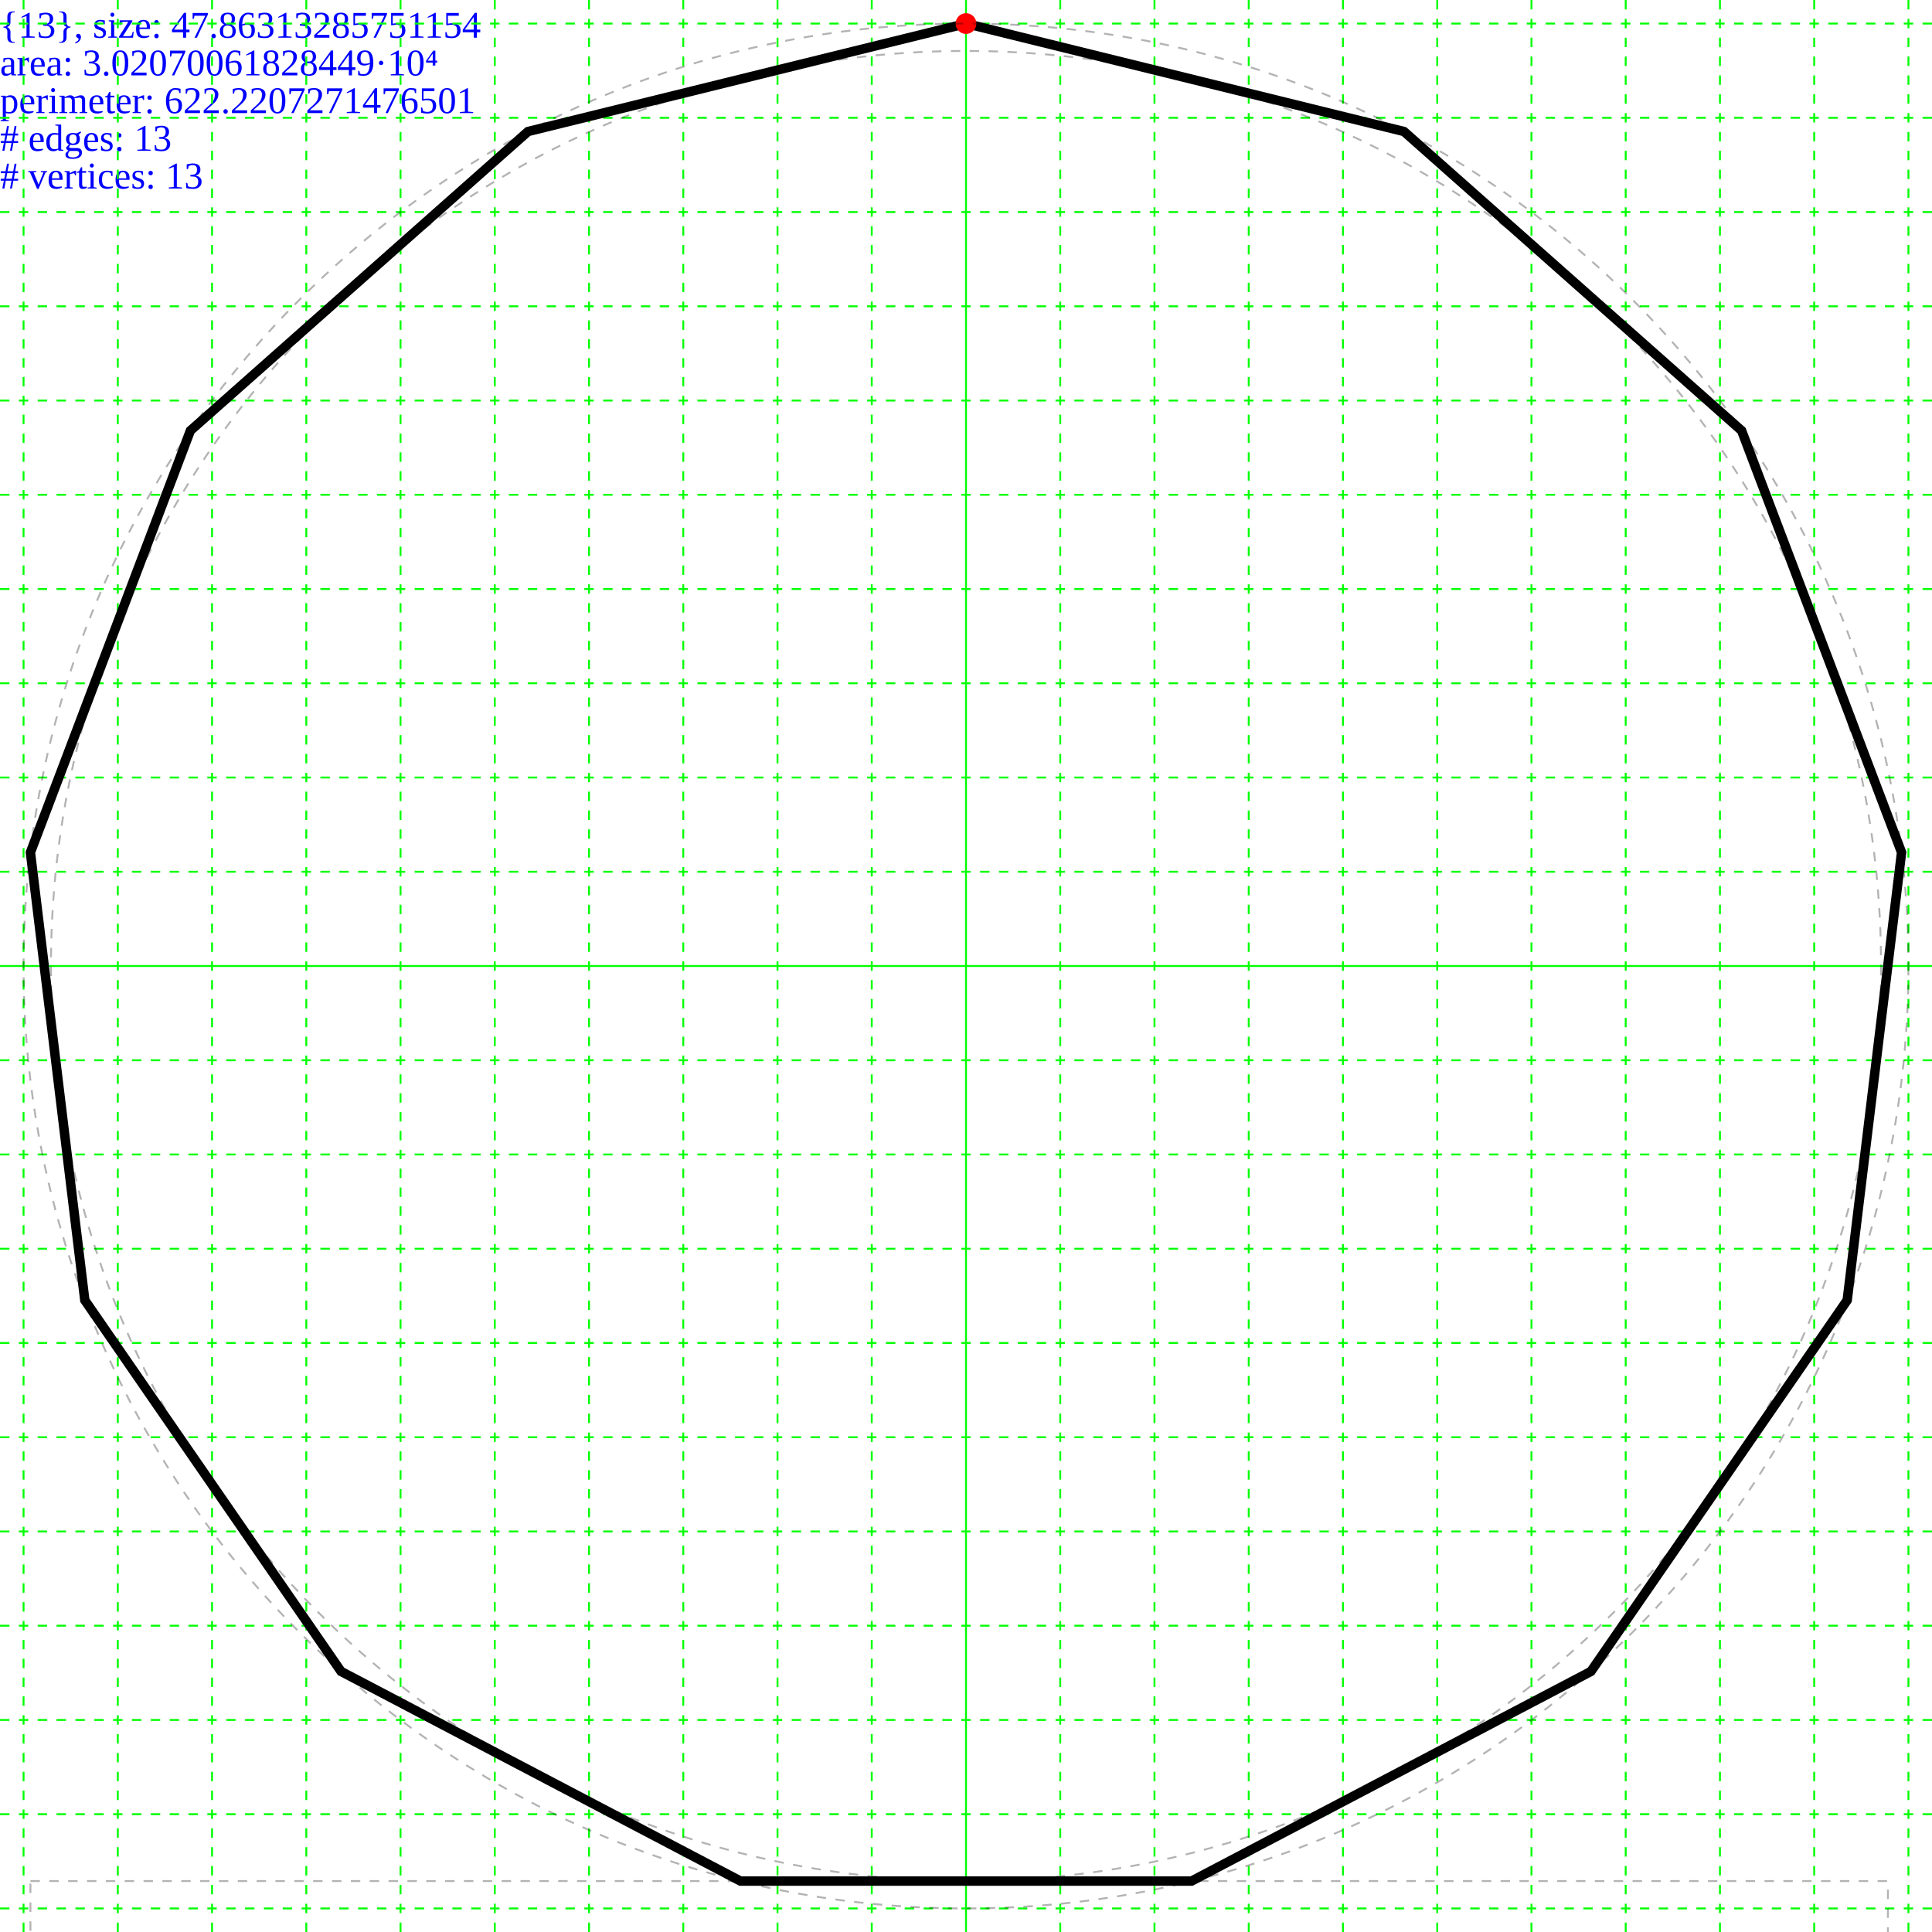
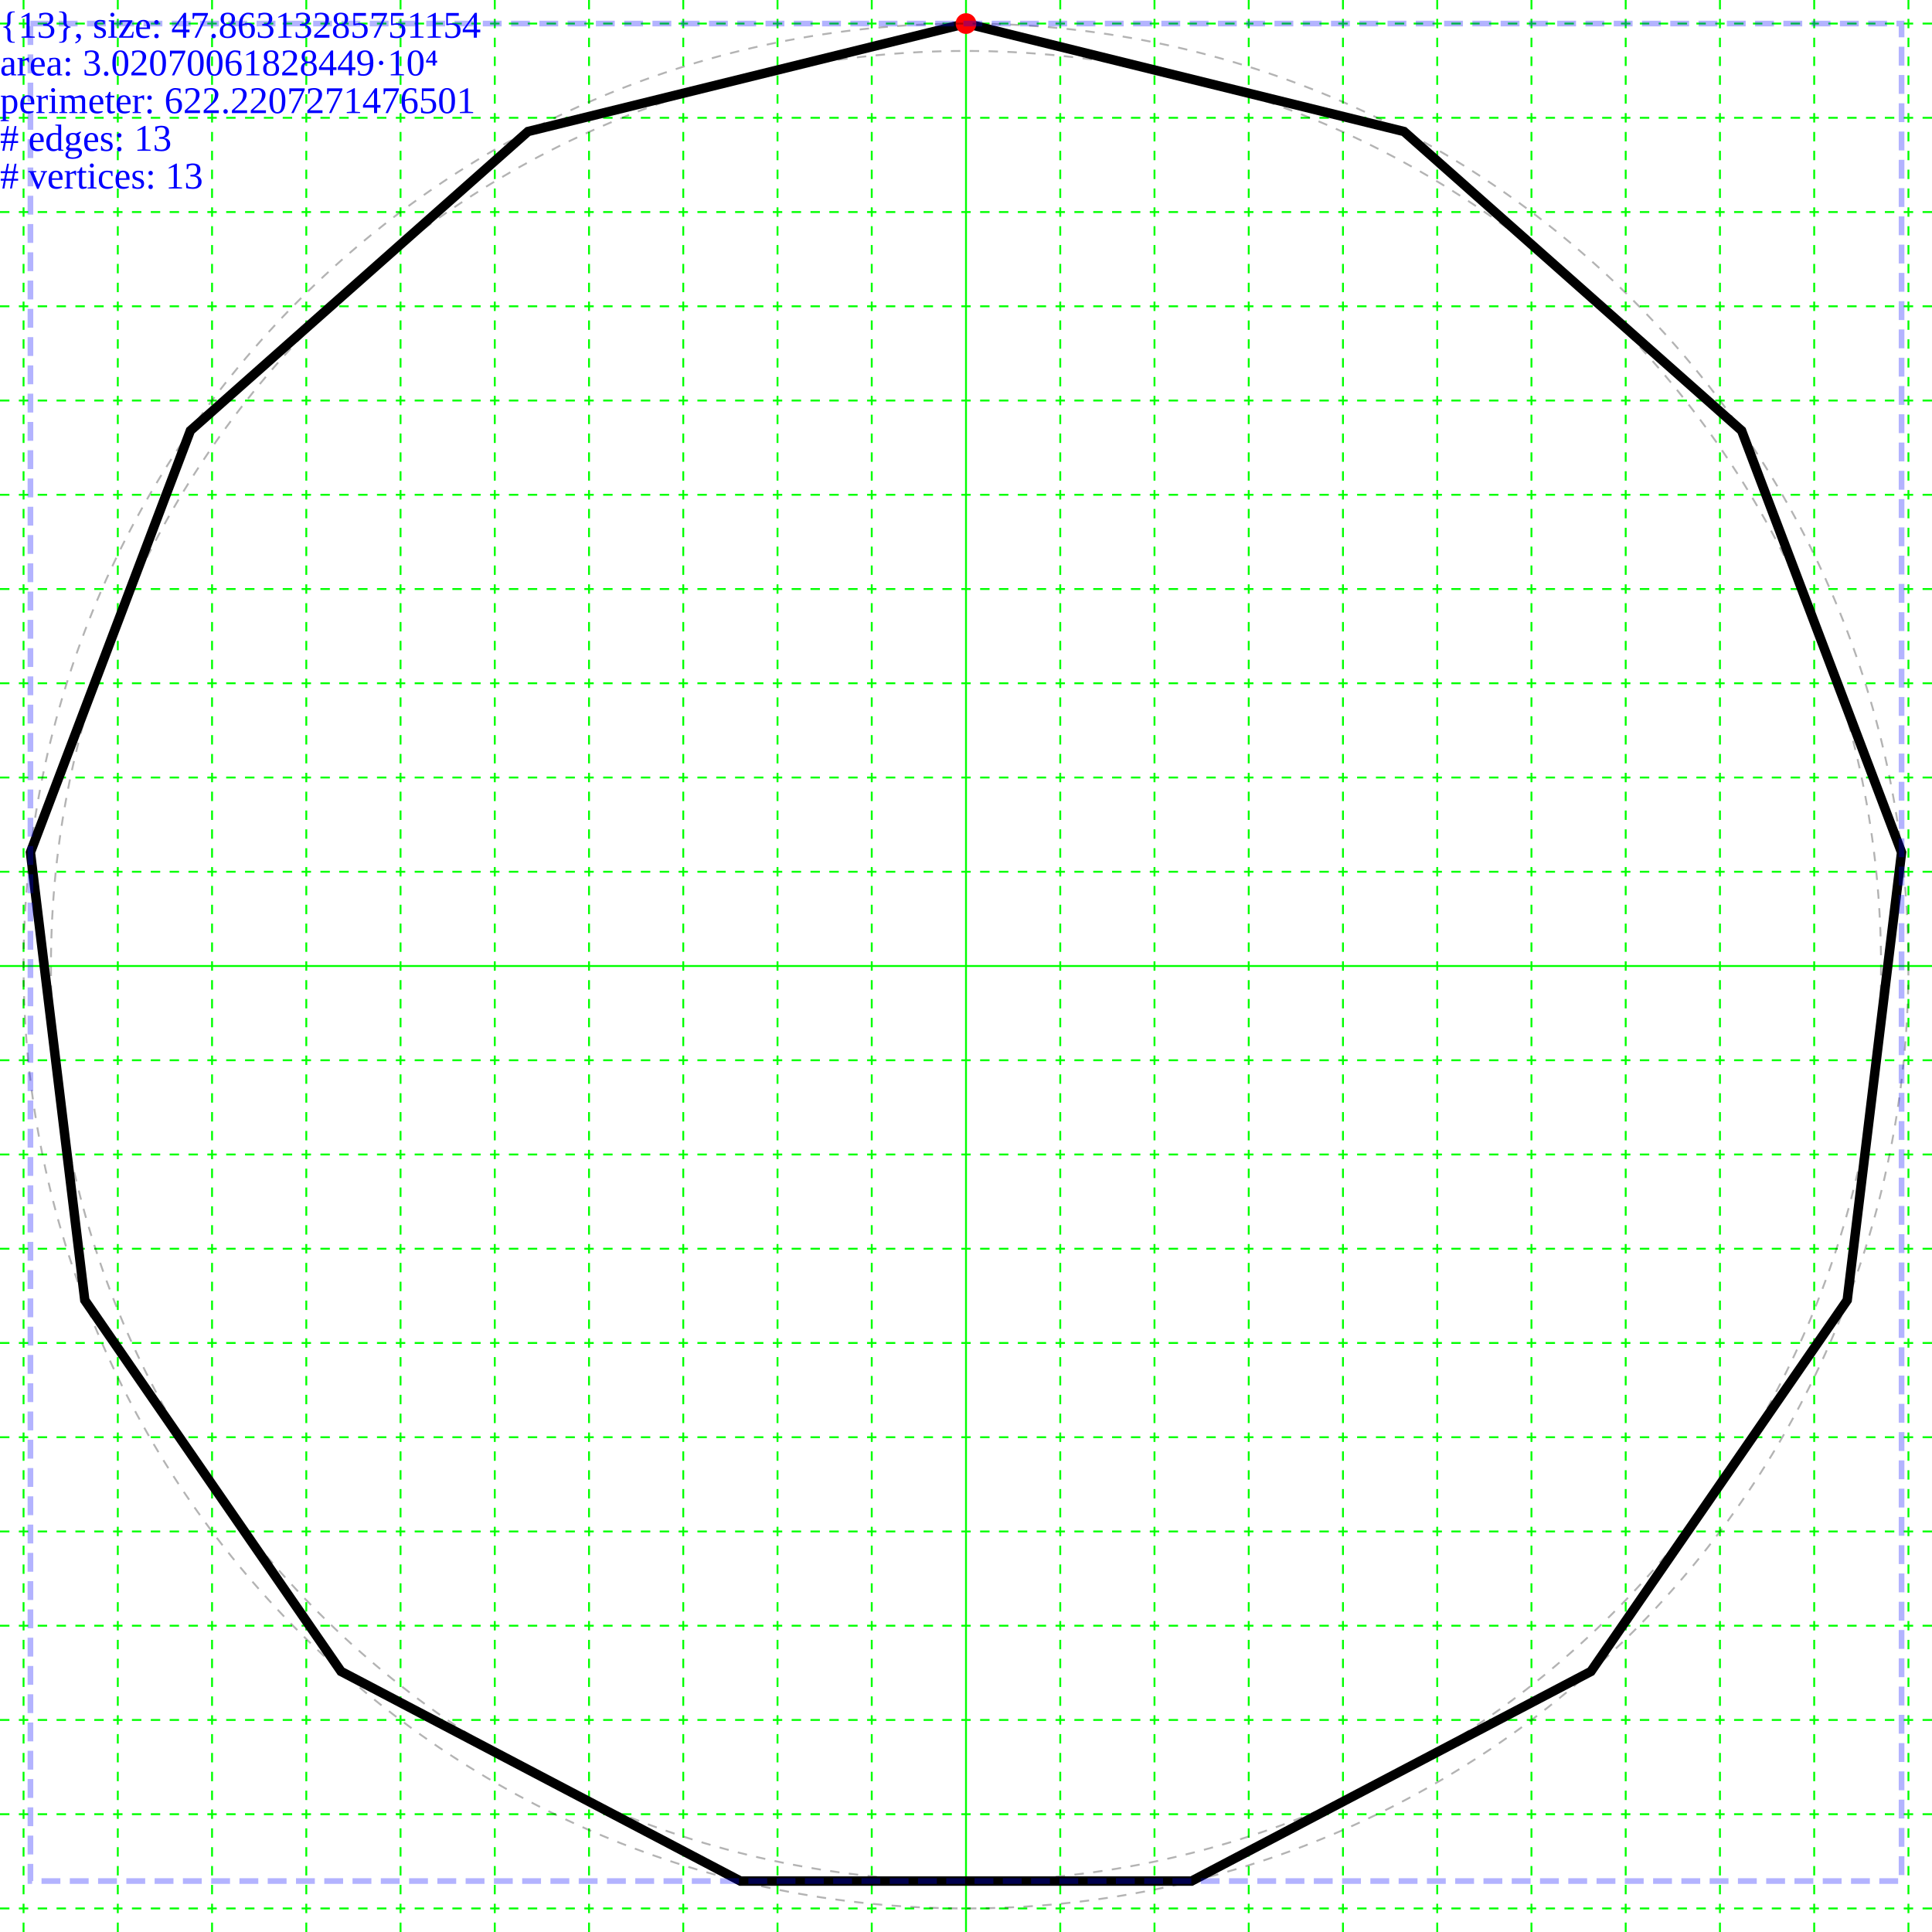
<svg xmlns="http://www.w3.org/2000/svg" height="205.0" width="205.0">
-   <g>
-     <text fill="blue" font-size="4.0" id="info" x="0" y="0">
-       <tspan dy="4.0" x="0">{13}, size: 47.86313285751154</tspan>
-       <tspan dy="4.0" x="0">area: 3.02070061828449·10⁴</tspan>
-       <tspan dy="4.0" x="0">perimeter: 622.2207271476501</tspan>
-       <tspan dy="4.0" x="0"># edges: 13</tspan>
-       <tspan dy="4.0" x="0"># vertices: 13</tspan>
-     </text>
-   </g>
  <g transform="translate(102.5,102.5)">
    <g id="grid">
      <line stroke="#00ff00" stroke-width="0.2" x1="0" x2="0" y1="-102.5" y2="102.5" />
      <line stroke="#00ff00" stroke-dasharray="1,1" stroke-width="0.2" x1="10.0" x2="10.0" y1="-102.5" y2="102.5" />
      <line stroke="#00ff00" stroke-dasharray="1,1" stroke-width="0.2" x1="-10.0" x2="-10.0" y1="-102.5" y2="102.5" />
      <line stroke="#00ff00" stroke-dasharray="1,1" stroke-width="0.2" x1="20.0" x2="20.0" y1="-102.5" y2="102.5" />
      <line stroke="#00ff00" stroke-dasharray="1,1" stroke-width="0.2" x1="-20.0" x2="-20.0" y1="-102.5" y2="102.5" />
      <line stroke="#00ff00" stroke-dasharray="1,1" stroke-width="0.2" x1="30.0" x2="30.0" y1="-102.5" y2="102.5" />
      <line stroke="#00ff00" stroke-dasharray="1,1" stroke-width="0.2" x1="-30.0" x2="-30.0" y1="-102.5" y2="102.5" />
      <line stroke="#00ff00" stroke-dasharray="1,1" stroke-width="0.2" x1="40.0" x2="40.0" y1="-102.5" y2="102.5" />
      <line stroke="#00ff00" stroke-dasharray="1,1" stroke-width="0.2" x1="-40.0" x2="-40.0" y1="-102.5" y2="102.5" />
      <line stroke="#00ff00" stroke-dasharray="1,1" stroke-width="0.2" x1="50.0" x2="50.0" y1="-102.5" y2="102.5" />
      <line stroke="#00ff00" stroke-dasharray="1,1" stroke-width="0.2" x1="-50.0" x2="-50.0" y1="-102.5" y2="102.5" />
      <line stroke="#00ff00" stroke-dasharray="1,1" stroke-width="0.2" x1="60.0" x2="60.0" y1="-102.5" y2="102.5" />
      <line stroke="#00ff00" stroke-dasharray="1,1" stroke-width="0.2" x1="-60.0" x2="-60.0" y1="-102.5" y2="102.5" />
      <line stroke="#00ff00" stroke-dasharray="1,1" stroke-width="0.2" x1="70.0" x2="70.0" y1="-102.5" y2="102.5" />
      <line stroke="#00ff00" stroke-dasharray="1,1" stroke-width="0.2" x1="-70.0" x2="-70.0" y1="-102.5" y2="102.5" />
      <line stroke="#00ff00" stroke-dasharray="1,1" stroke-width="0.2" x1="80.0" x2="80.0" y1="-102.5" y2="102.5" />
      <line stroke="#00ff00" stroke-dasharray="1,1" stroke-width="0.2" x1="-80.0" x2="-80.0" y1="-102.5" y2="102.5" />
      <line stroke="#00ff00" stroke-dasharray="1,1" stroke-width="0.2" x1="90.0" x2="90.0" y1="-102.5" y2="102.5" />
      <line stroke="#00ff00" stroke-dasharray="1,1" stroke-width="0.2" x1="-90.0" x2="-90.0" y1="-102.5" y2="102.5" />
      <line stroke="#00ff00" stroke-dasharray="1,1" stroke-width="0.2" x1="100.0" x2="100.0" y1="-102.5" y2="102.5" />
      <line stroke="#00ff00" stroke-dasharray="1,1" stroke-width="0.2" x1="-100.0" x2="-100.0" y1="-102.5" y2="102.5" />
      <line stroke="#00ff00" stroke-dasharray="1,1" stroke-width="0.2" x1="110.0" x2="110.0" y1="-102.5" y2="102.5" />
      <line stroke="#00ff00" stroke-dasharray="1,1" stroke-width="0.2" x1="-110.0" x2="-110.0" y1="-102.5" y2="102.5" />
      <line stroke="#00ff00" stroke-width="0.2" x1="-102.5" x2="102.5" y1="0" y2="0" />
      <line stroke="#00ff00" stroke-dasharray="1,1" stroke-width="0.2" x1="-102.5" x2="102.5" y1="10.0" y2="10.0" />
      <line stroke="#00ff00" stroke-dasharray="1,1" stroke-width="0.2" x1="-102.5" x2="102.5" y1="-10.0" y2="-10.0" />
      <line stroke="#00ff00" stroke-dasharray="1,1" stroke-width="0.2" x1="-102.5" x2="102.5" y1="20.0" y2="20.0" />
      <line stroke="#00ff00" stroke-dasharray="1,1" stroke-width="0.2" x1="-102.5" x2="102.5" y1="-20.0" y2="-20.0" />
      <line stroke="#00ff00" stroke-dasharray="1,1" stroke-width="0.2" x1="-102.5" x2="102.5" y1="30.0" y2="30.0" />
      <line stroke="#00ff00" stroke-dasharray="1,1" stroke-width="0.2" x1="-102.5" x2="102.5" y1="-30.0" y2="-30.0" />
      <line stroke="#00ff00" stroke-dasharray="1,1" stroke-width="0.2" x1="-102.5" x2="102.5" y1="40.0" y2="40.0" />
      <line stroke="#00ff00" stroke-dasharray="1,1" stroke-width="0.2" x1="-102.5" x2="102.5" y1="-40.0" y2="-40.0" />
      <line stroke="#00ff00" stroke-dasharray="1,1" stroke-width="0.2" x1="-102.5" x2="102.5" y1="50.0" y2="50.0" />
      <line stroke="#00ff00" stroke-dasharray="1,1" stroke-width="0.2" x1="-102.5" x2="102.5" y1="-50.0" y2="-50.0" />
      <line stroke="#00ff00" stroke-dasharray="1,1" stroke-width="0.2" x1="-102.5" x2="102.5" y1="60.0" y2="60.0" />
      <line stroke="#00ff00" stroke-dasharray="1,1" stroke-width="0.2" x1="-102.5" x2="102.5" y1="-60.0" y2="-60.0" />
      <line stroke="#00ff00" stroke-dasharray="1,1" stroke-width="0.2" x1="-102.5" x2="102.5" y1="70.0" y2="70.0" />
      <line stroke="#00ff00" stroke-dasharray="1,1" stroke-width="0.2" x1="-102.5" x2="102.5" y1="-70.0" y2="-70.0" />
      <line stroke="#00ff00" stroke-dasharray="1,1" stroke-width="0.2" x1="-102.5" x2="102.5" y1="80.0" y2="80.0" />
      <line stroke="#00ff00" stroke-dasharray="1,1" stroke-width="0.2" x1="-102.5" x2="102.5" y1="-80.0" y2="-80.0" />
      <line stroke="#00ff00" stroke-dasharray="1,1" stroke-width="0.2" x1="-102.5" x2="102.5" y1="90.0" y2="90.0" />
      <line stroke="#00ff00" stroke-dasharray="1,1" stroke-width="0.2" x1="-102.5" x2="102.5" y1="-90.0" y2="-90.0" />
      <line stroke="#00ff00" stroke-dasharray="1,1" stroke-width="0.2" x1="-102.5" x2="102.5" y1="100.0" y2="100.0" />
      <line stroke="#00ff00" stroke-dasharray="1,1" stroke-width="0.2" x1="-102.5" x2="102.5" y1="-100.0" y2="-100.0" />
      <line stroke="#00ff00" stroke-dasharray="1,1" stroke-width="0.2" x1="-102.5" x2="102.5" y1="110.0" y2="110.0" />
      <line stroke="#00ff00" stroke-dasharray="1,1" stroke-width="0.2" x1="-102.5" x2="102.5" y1="-110.0" y2="-110.0" />
      <line stroke="#00ff00" stroke-dasharray="1,1" stroke-width="0.2" x1="-102.5" x2="102.5" y1="120.0" y2="120.0" />
      <line stroke="#00ff00" stroke-dasharray="1,1" stroke-width="0.2" x1="-102.5" x2="102.5" y1="-120.0" y2="-120.0" />
      <line stroke="#00ff00" stroke-dasharray="1,1" stroke-width="0.2" x1="-102.5" x2="102.5" y1="130.0" y2="130.0" />
      <line stroke="#00ff00" stroke-dasharray="1,1" stroke-width="0.2" x1="-102.5" x2="102.5" y1="-130.0" y2="-130.0" />
      <line stroke="#00ff00" stroke-dasharray="1,1" stroke-width="0.2" x1="-102.5" x2="102.5" y1="140.0" y2="140.0" />
      <line stroke="#00ff00" stroke-dasharray="1,1" stroke-width="0.2" x1="-102.5" x2="102.5" y1="-140.0" y2="-140.0" />
      <line stroke="#00ff00" stroke-dasharray="1,1" stroke-width="0.2" x1="-102.5" x2="102.5" y1="150.0" y2="150.0" />
      <line stroke="#00ff00" stroke-dasharray="1,1" stroke-width="0.2" x1="-102.5" x2="102.5" y1="-150.0" y2="-150.0" />
      <line stroke="#00ff00" stroke-dasharray="1,1" stroke-width="0.2" x1="-102.5" x2="102.5" y1="160.0" y2="160.0" />
      <line stroke="#00ff00" stroke-dasharray="1,1" stroke-width="0.2" x1="-102.5" x2="102.5" y1="-160.0" y2="-160.0" />
      <line stroke="#00ff00" stroke-dasharray="1,1" stroke-width="0.2" x1="-102.5" x2="102.5" y1="170.0" y2="170.0" />
      <line stroke="#00ff00" stroke-dasharray="1,1" stroke-width="0.2" x1="-102.5" x2="102.5" y1="-170.0" y2="-170.0" />
      <line stroke="#00ff00" stroke-dasharray="1,1" stroke-width="0.2" x1="-102.5" x2="102.5" y1="180.0" y2="180.0" />
      <line stroke="#00ff00" stroke-dasharray="1,1" stroke-width="0.2" x1="-102.5" x2="102.5" y1="-180.0" y2="-180.0" />
      <line stroke="#00ff00" stroke-dasharray="1,1" stroke-width="0.2" x1="-102.5" x2="102.5" y1="190.0" y2="190.0" />
      <line stroke="#00ff00" stroke-dasharray="1,1" stroke-width="0.2" x1="-102.5" x2="102.5" y1="-190.0" y2="-190.0" />
      <line stroke="#00ff00" stroke-dasharray="1,1" stroke-width="0.2" x1="-102.5" x2="102.5" y1="200.0" y2="200.0" />
      <line stroke="#00ff00" stroke-dasharray="1,1" stroke-width="0.2" x1="-102.5" x2="102.5" y1="-200.0" y2="-200.0" />
      <line stroke="#00ff00" stroke-dasharray="1,1" stroke-width="0.2" x1="-102.5" x2="102.5" y1="210.0" y2="210.0" />
      <line stroke="#00ff00" stroke-dasharray="1,1" stroke-width="0.2" x1="-102.5" x2="102.5" y1="-210.0" y2="-210.0" />
    </g>
    <g>
      <polygon fill="none" points="6.123233995736766E-15,-100.0 46.472,-88.546 82.298,-56.806 99.271,-12.054 93.502,35.46 66.312,74.851 23.932,97.094 -23.932,97.094 -66.312,74.851 -93.502,35.46 -99.271,-12.054 -82.298,-56.806 -46.472,-88.546" stroke="black" stroke-width="1" />
      <circle cx="6.123233995736766E-15" cy="-100.0" fill="#ff0000" r="1.1" />
      <circle fill="none" r="97.094" stroke="black" stroke-dasharray="1,1" stroke-opacity="0.3" stroke-width="0.2" />
      <circle fill="none" r="100.0" stroke="black" stroke-dasharray="1,1" stroke-opacity="0.3" stroke-width="0.2" />
-       <rect fill="none" height="198.542" stroke="black" stroke-dasharray="1,1" stroke-opacity="0.3" stroke-width="0.2" width="197.094" x="-99.271" y="97.094" />
+       <rect fill="none" height="197.094" stroke="blue" stroke-dasharray="2,1" stroke-opacity="0.3" stroke-width="0.6" width="198.542" x="-99.271" y="-100.0" />
    </g>
  </g>
+   <g>
+     <text fill="blue" font-size="4.0" id="info" x="0" y="0">
+       <tspan dy="4.0" x="0">{13}, size: 47.86313285751154</tspan>
+       <tspan dy="4.0" x="0">area: 3.02070061828449·10⁴</tspan>
+       <tspan dy="4.0" x="0">perimeter: 622.2207271476501</tspan>
+       <tspan dy="4.0" x="0"># edges: 13</tspan>
+       <tspan dy="4.0" x="0"># vertices: 13</tspan>
+     </text>
+   </g>
</svg>
